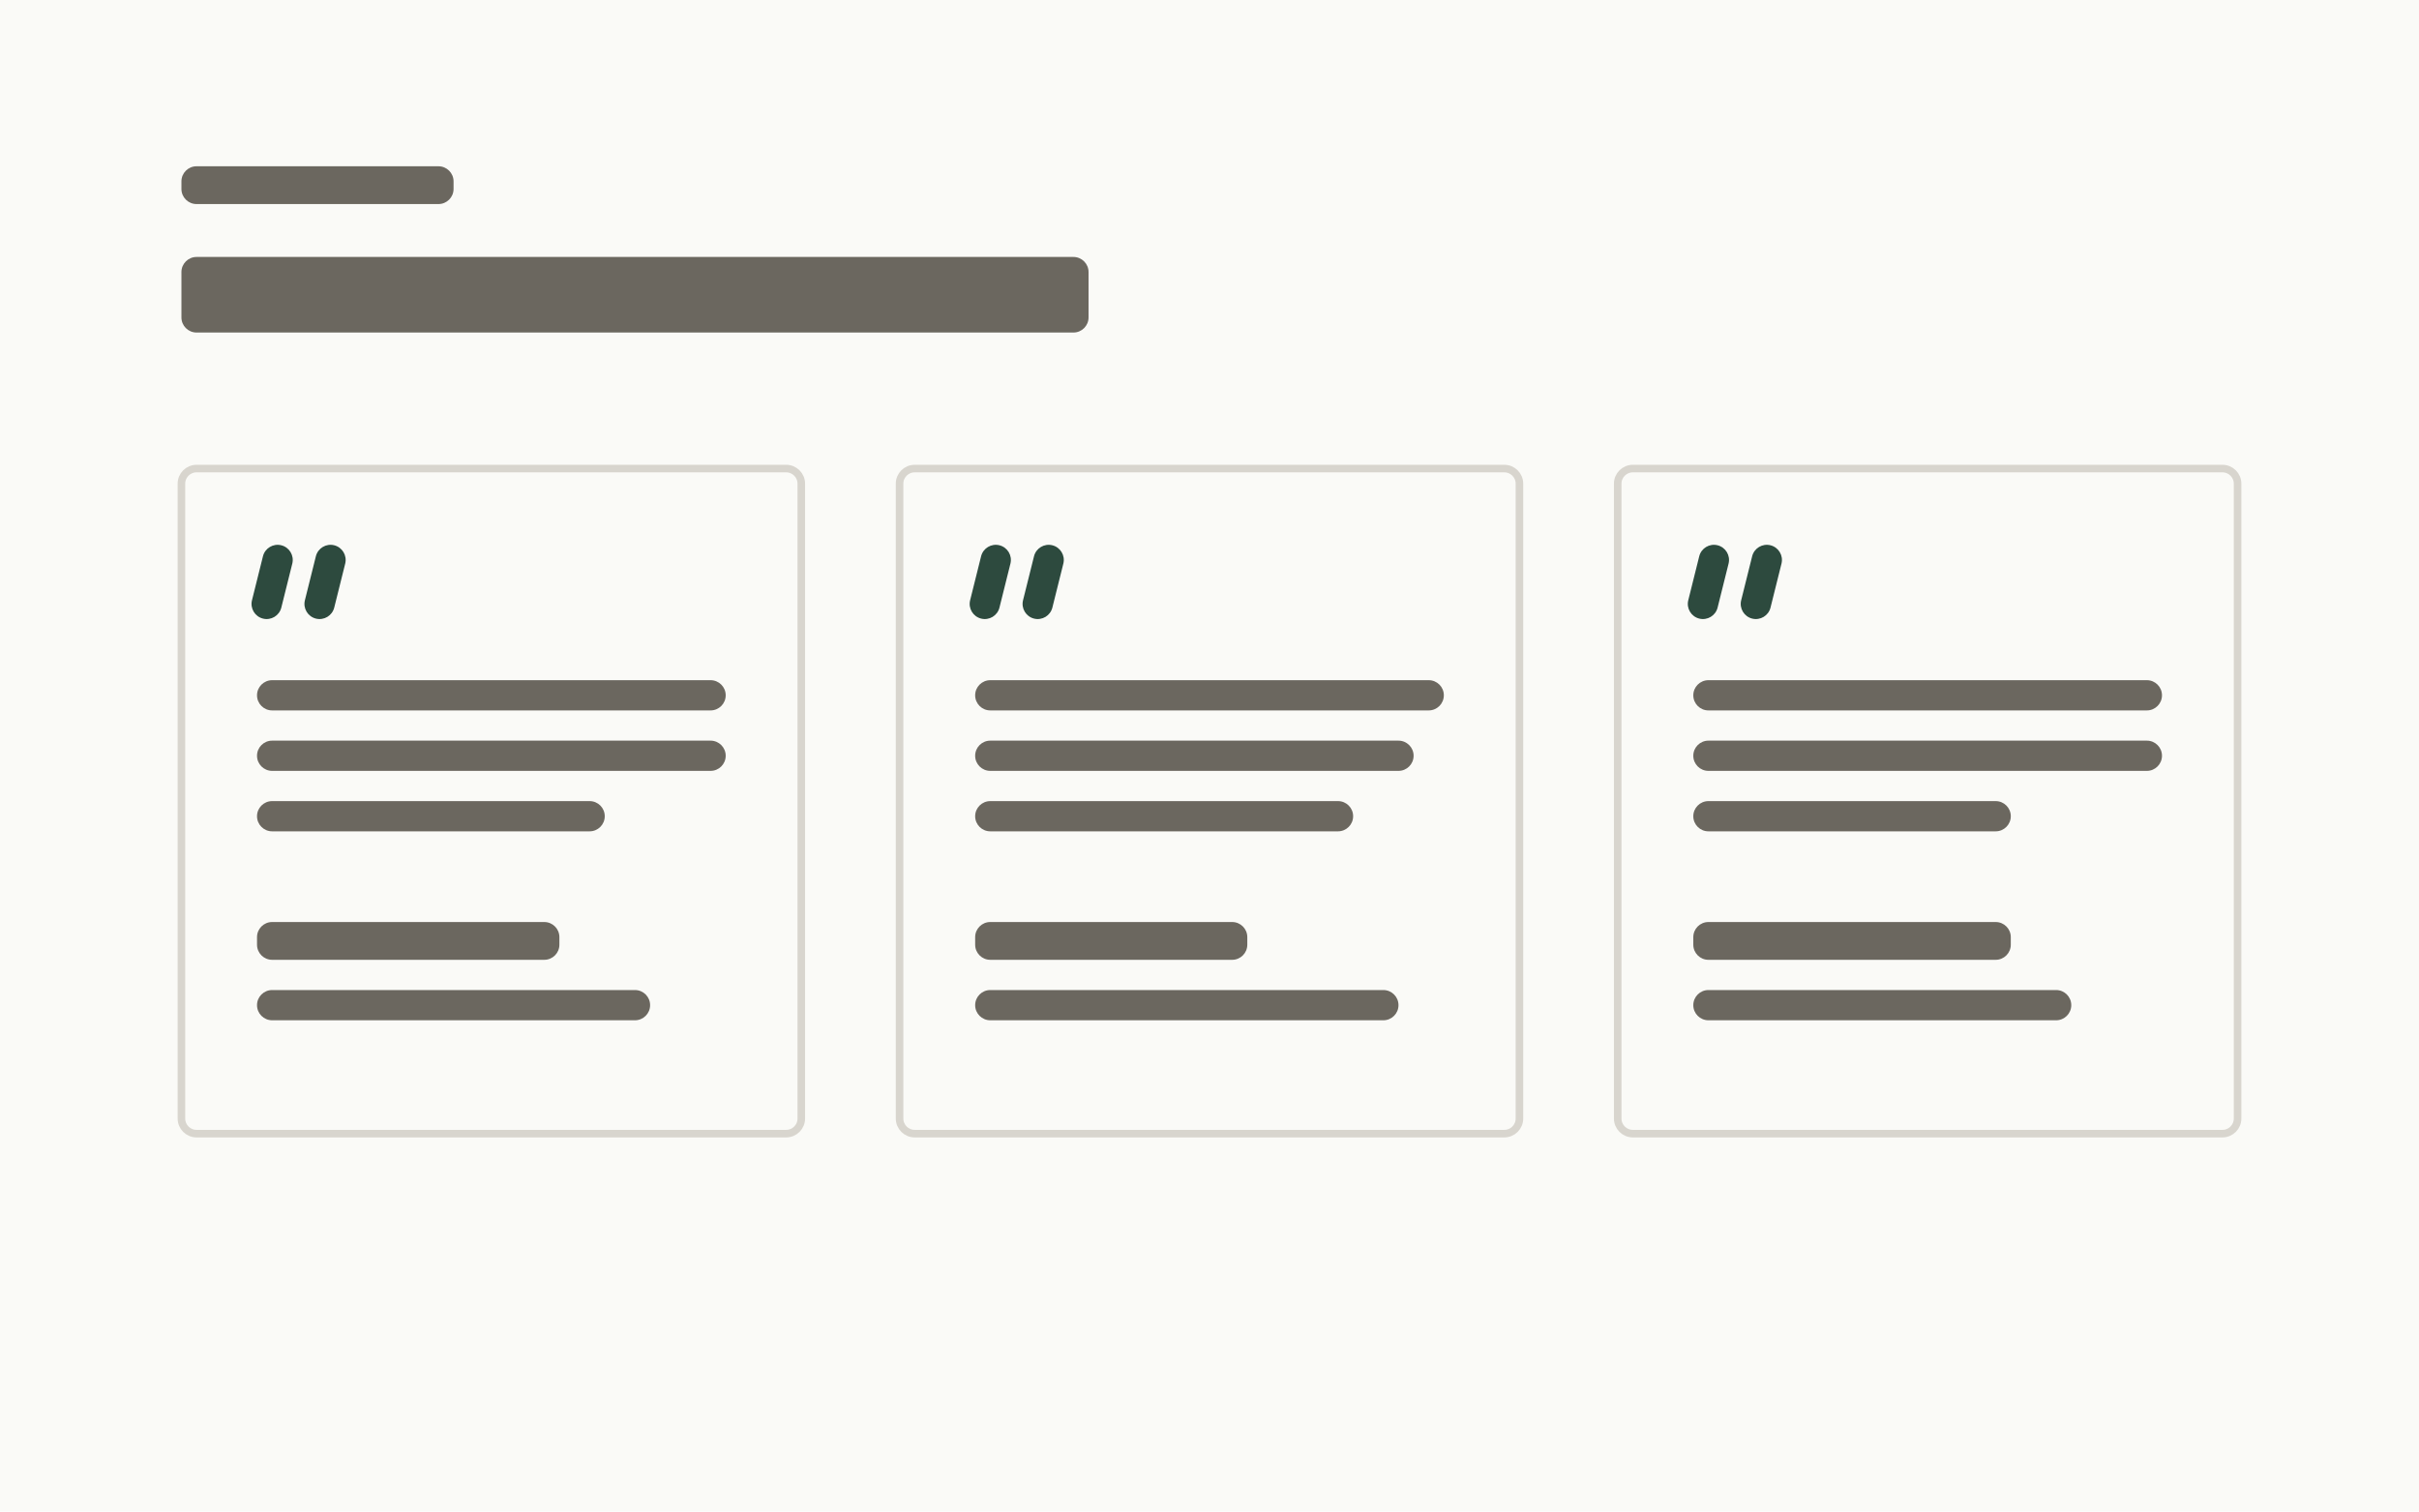
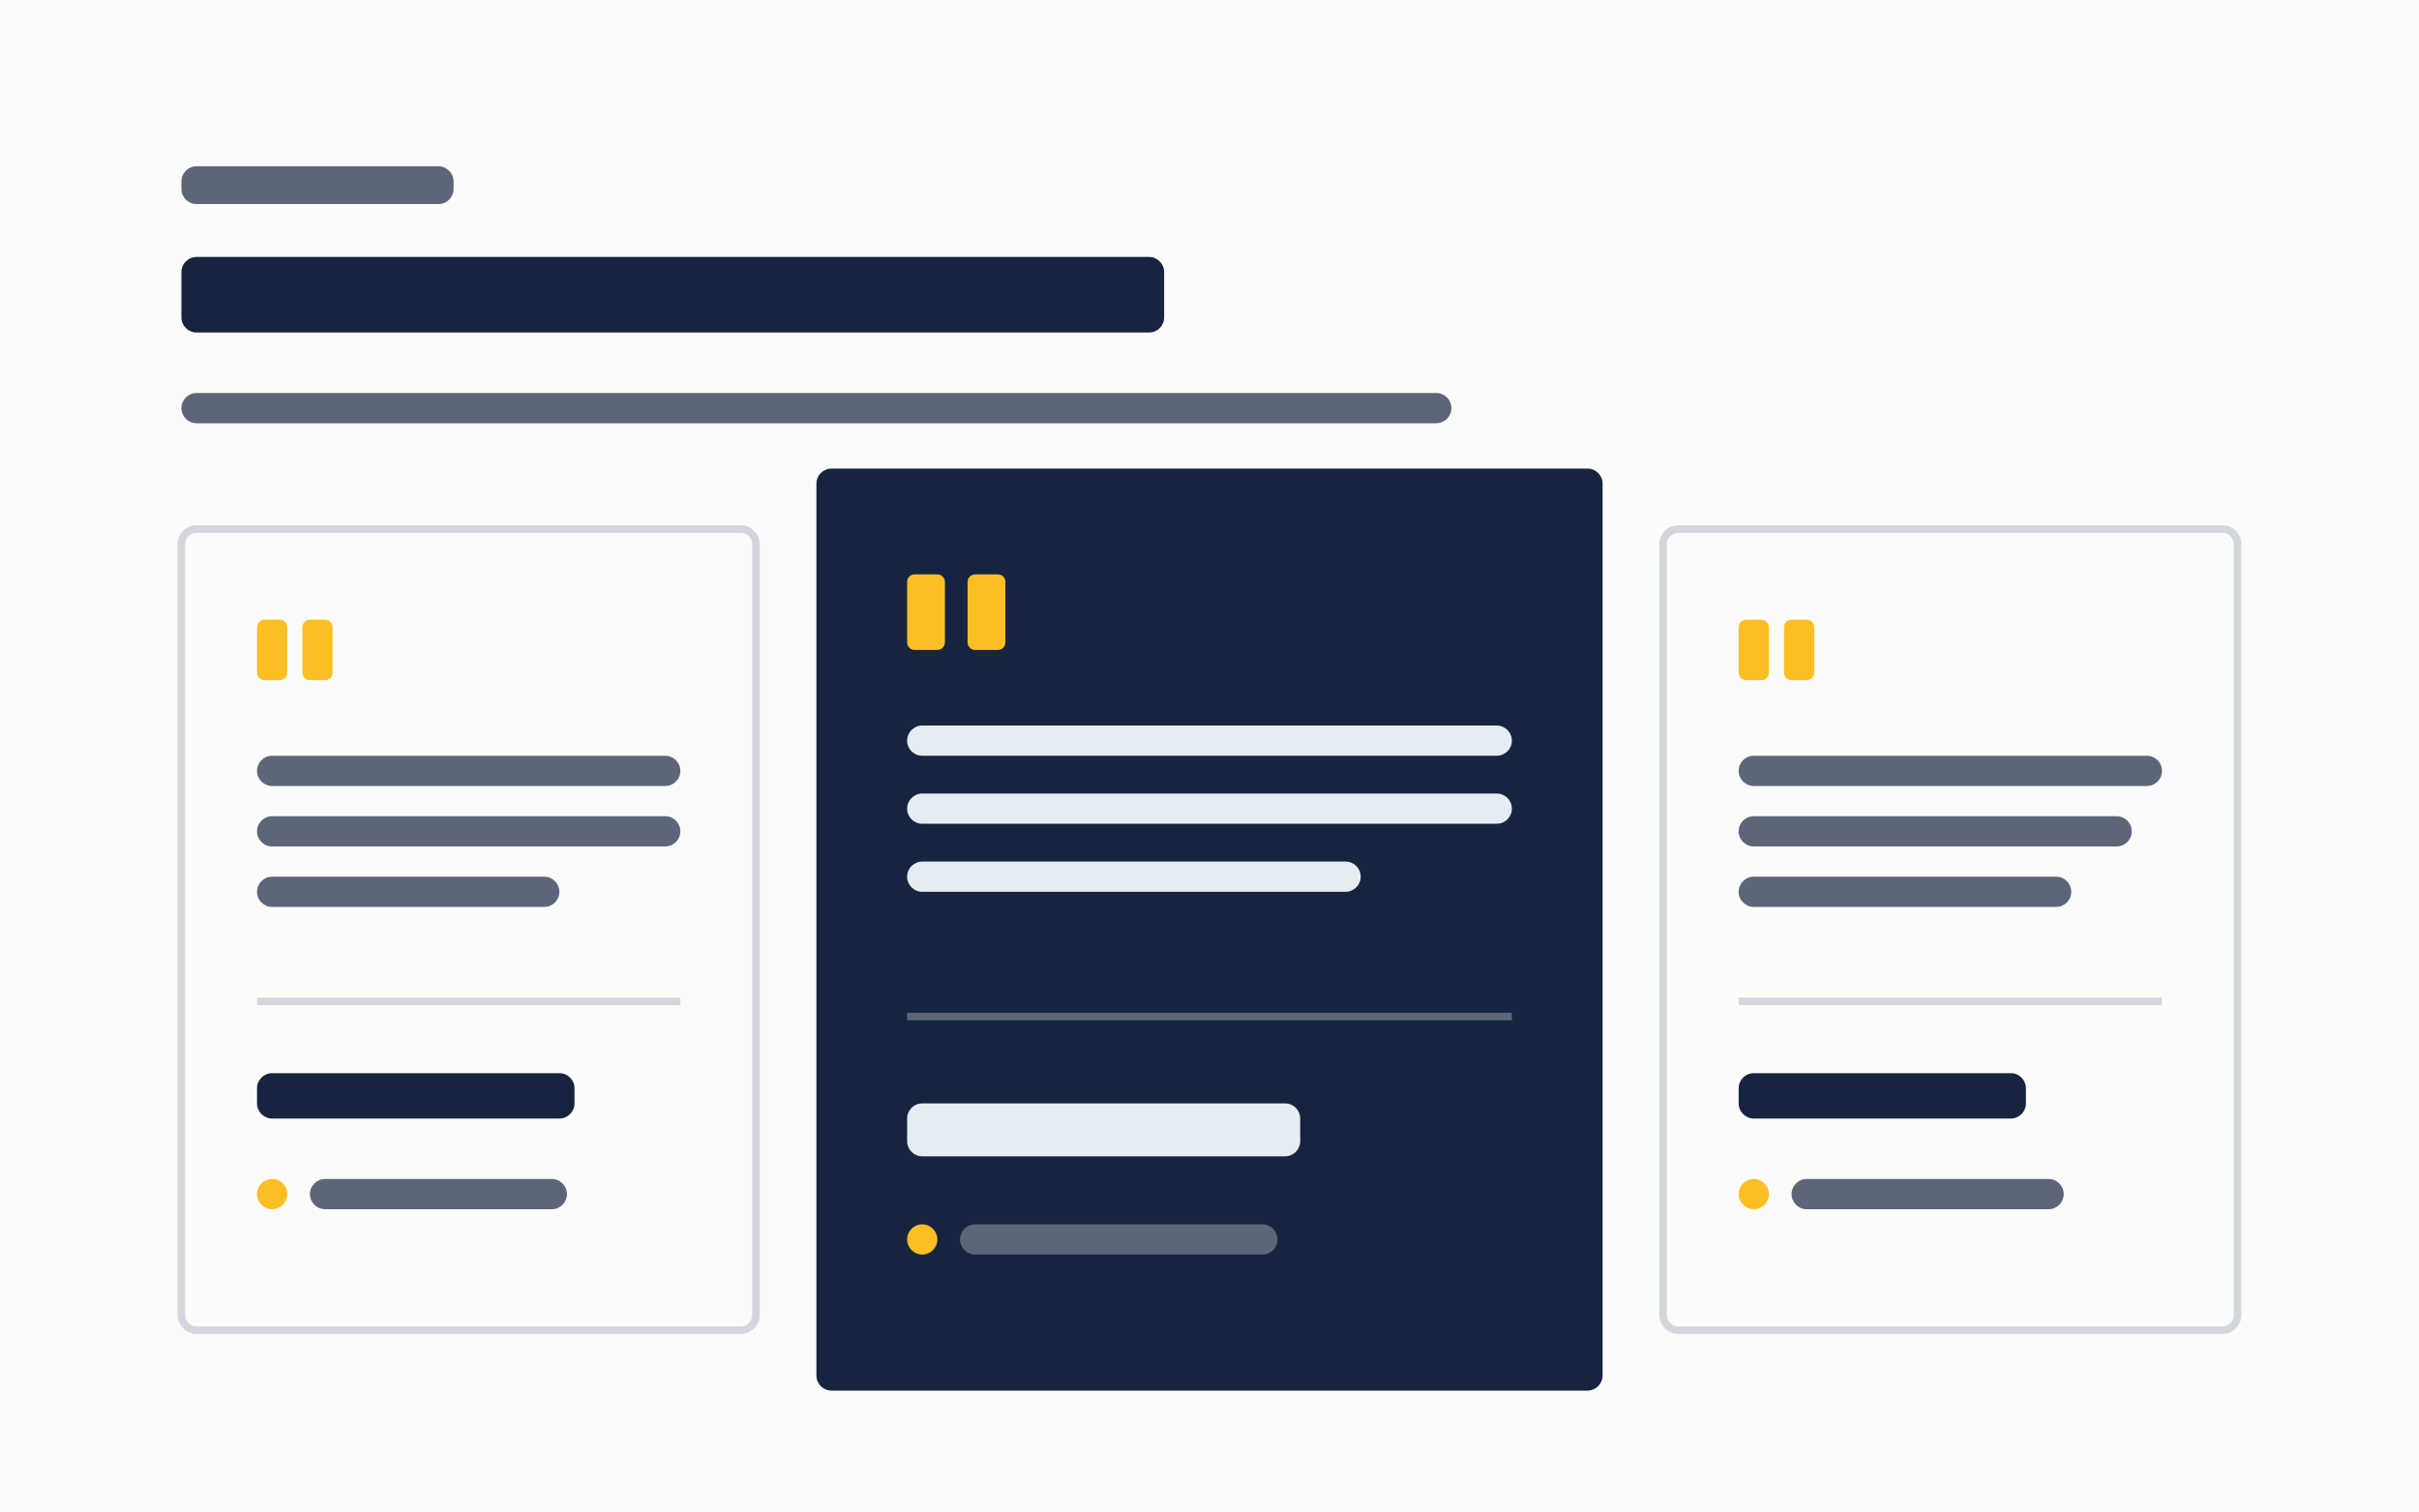
<svg xmlns="http://www.w3.org/2000/svg" viewBox="0 0 320 200">
-   <rect width="320" height="200" fill="#FAFAF7" />
-   <rect x="24" y="22" width="36" height="5" rx="2" fill="#6B675F" />
-   <rect x="24" y="34" width="120" height="10" rx="2" fill="#6B675F" />
-   <rect x="24" y="62" width="82" height="88" rx="2" fill="none" stroke="#D8D5CE" />
-   <rect x="34" y="72" width="4" height="10" rx="2" fill="#2D4A3E" transform="rotate(14 36 77)" />
-   <rect x="41" y="72" width="4" height="10" rx="2" fill="#2D4A3E" transform="rotate(14 43 77)" />
-   <rect x="34" y="90" width="62" height="4" rx="2" fill="#6B675F" />
-   <rect x="34" y="98" width="62" height="4" rx="2" fill="#6B675F" />
-   <rect x="34" y="106" width="46" height="4" rx="2" fill="#6B675F" />
-   <rect x="34" y="122" width="40" height="5" rx="2" fill="#6B675F" />
-   <rect x="34" y="131" width="52" height="4" rx="2" fill="#6B675F" />
-   <rect x="119" y="62" width="82" height="88" rx="2" fill="none" stroke="#D8D5CE" />
-   <rect x="129" y="72" width="4" height="10" rx="2" fill="#2D4A3E" transform="rotate(14 131 77)" />
-   <rect x="136" y="72" width="4" height="10" rx="2" fill="#2D4A3E" transform="rotate(14 138 77)" />
-   <rect x="129" y="90" width="62" height="4" rx="2" fill="#6B675F" />
-   <rect x="129" y="98" width="58" height="4" rx="2" fill="#6B675F" />
-   <rect x="129" y="106" width="50" height="4" rx="2" fill="#6B675F" />
-   <rect x="129" y="122" width="36" height="5" rx="2" fill="#6B675F" />
-   <rect x="129" y="131" width="56" height="4" rx="2" fill="#6B675F" />
-   <rect x="214" y="62" width="82" height="88" rx="2" fill="none" stroke="#D8D5CE" />
-   <rect x="224" y="72" width="4" height="10" rx="2" fill="#2D4A3E" transform="rotate(14 226 77)" />
-   <rect x="231" y="72" width="4" height="10" rx="2" fill="#2D4A3E" transform="rotate(14 233 77)" />
-   <rect x="224" y="90" width="62" height="4" rx="2" fill="#6B675F" />
-   <rect x="224" y="98" width="62" height="4" rx="2" fill="#6B675F" />
-   <rect x="224" y="106" width="42" height="4" rx="2" fill="#6B675F" />
-   <rect x="224" y="122" width="42" height="5" rx="2" fill="#6B675F" />
-   <rect x="224" y="131" width="50" height="4" rx="2" fill="#6B675F" />
+   <rect width="320" height="200" fill="#FBFBF9" />
+   <rect x="24" y="22" width="36" height="5" rx="2" fill="#5C6678" />
+   <rect x="24" y="34" width="130" height="10" rx="2" fill="#16243F" />
+   <rect x="24" y="52" width="168" height="4" rx="2" fill="#5C6678" />
+   <rect x="24" y="70" width="76" height="106" rx="2" fill="none" stroke="#D3D6DC" stroke-width="1" />
+   <rect x="34" y="82" width="4" height="8" rx="1" fill="#FBBF24" />
+   <rect x="40" y="82" width="4" height="8" rx="1" fill="#FBBF24" />
+   <rect x="34" y="100" width="56" height="4" rx="2" fill="#5C6678" />
+   <rect x="34" y="108" width="56" height="4" rx="2" fill="#5C6678" />
+   <rect x="34" y="116" width="40" height="4" rx="2" fill="#5C6678" />
+   <rect x="34" y="132" width="56" height="1" fill="#D3D6DC" />
+   <rect x="34" y="142" width="42" height="6" rx="2" fill="#16243F" />
+   <circle cx="36" cy="158" r="2" fill="#FBBF24" />
+   <rect x="41" y="156" width="34" height="4" rx="2" fill="#5C6678" />
+   <rect x="108" y="62" width="104" height="122" rx="2" fill="#16243F" />
+   <rect x="120" y="76" width="5" height="10" rx="1" fill="#FBBF24" />
+   <rect x="128" y="76" width="5" height="10" rx="1" fill="#FBBF24" />
+   <rect x="120" y="96" width="80" height="4" rx="2" fill="#E6ECF3" />
+   <rect x="120" y="105" width="80" height="4" rx="2" fill="#E6ECF3" />
+   <rect x="120" y="114" width="60" height="4" rx="2" fill="#E6ECF3" />
+   <rect x="120" y="134" width="80" height="1" fill="#5C6678" />
+   <rect x="120" y="146" width="52" height="7" rx="2" fill="#E6ECF3" />
+   <circle cx="122" cy="164" r="2" fill="#FBBF24" />
+   <rect x="127" y="162" width="42" height="4" rx="2" fill="#5C6678" />
+   <rect x="220" y="70" width="76" height="106" rx="2" fill="none" stroke="#D3D6DC" stroke-width="1" />
+   <rect x="230" y="82" width="4" height="8" rx="1" fill="#FBBF24" />
+   <rect x="236" y="82" width="4" height="8" rx="1" fill="#FBBF24" />
+   <rect x="230" y="100" width="56" height="4" rx="2" fill="#5C6678" />
+   <rect x="230" y="108" width="52" height="4" rx="2" fill="#5C6678" />
+   <rect x="230" y="116" width="44" height="4" rx="2" fill="#5C6678" />
+   <rect x="230" y="132" width="56" height="1" fill="#D3D6DC" />
+   <rect x="230" y="142" width="38" height="6" rx="2" fill="#16243F" />
+   <circle cx="232" cy="158" r="2" fill="#FBBF24" />
+   <rect x="237" y="156" width="36" height="4" rx="2" fill="#5C6678" />
</svg>
